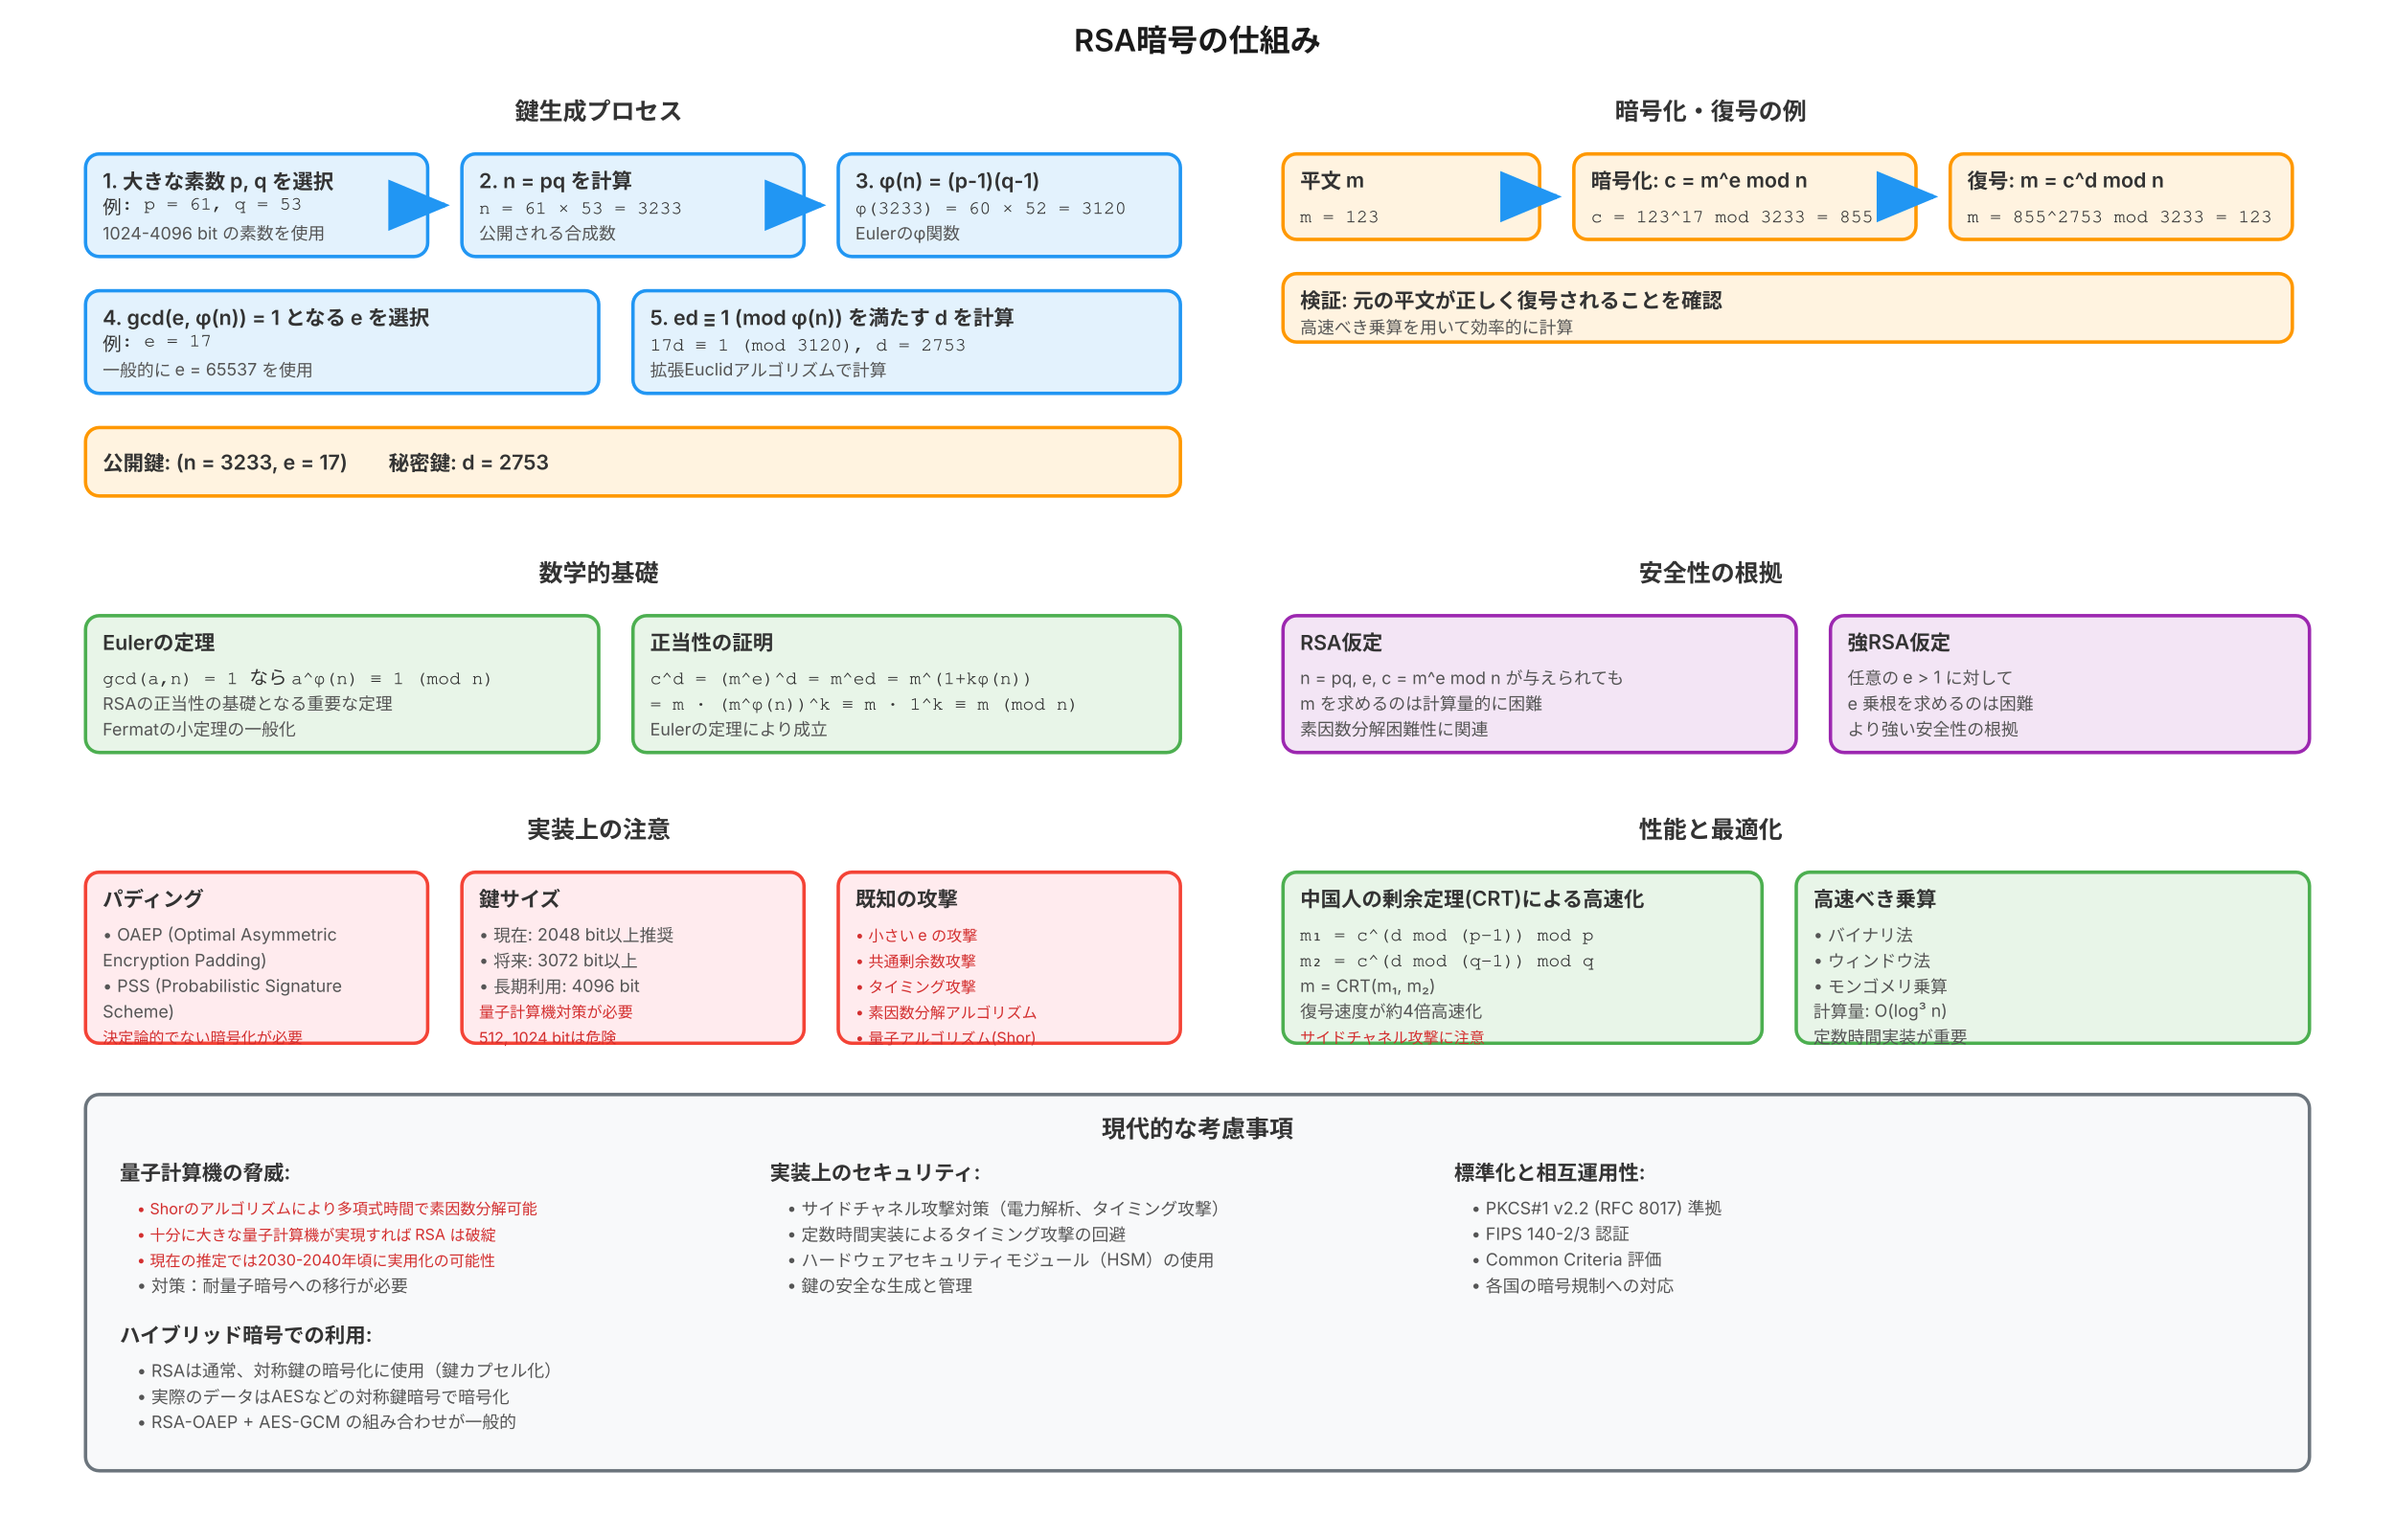
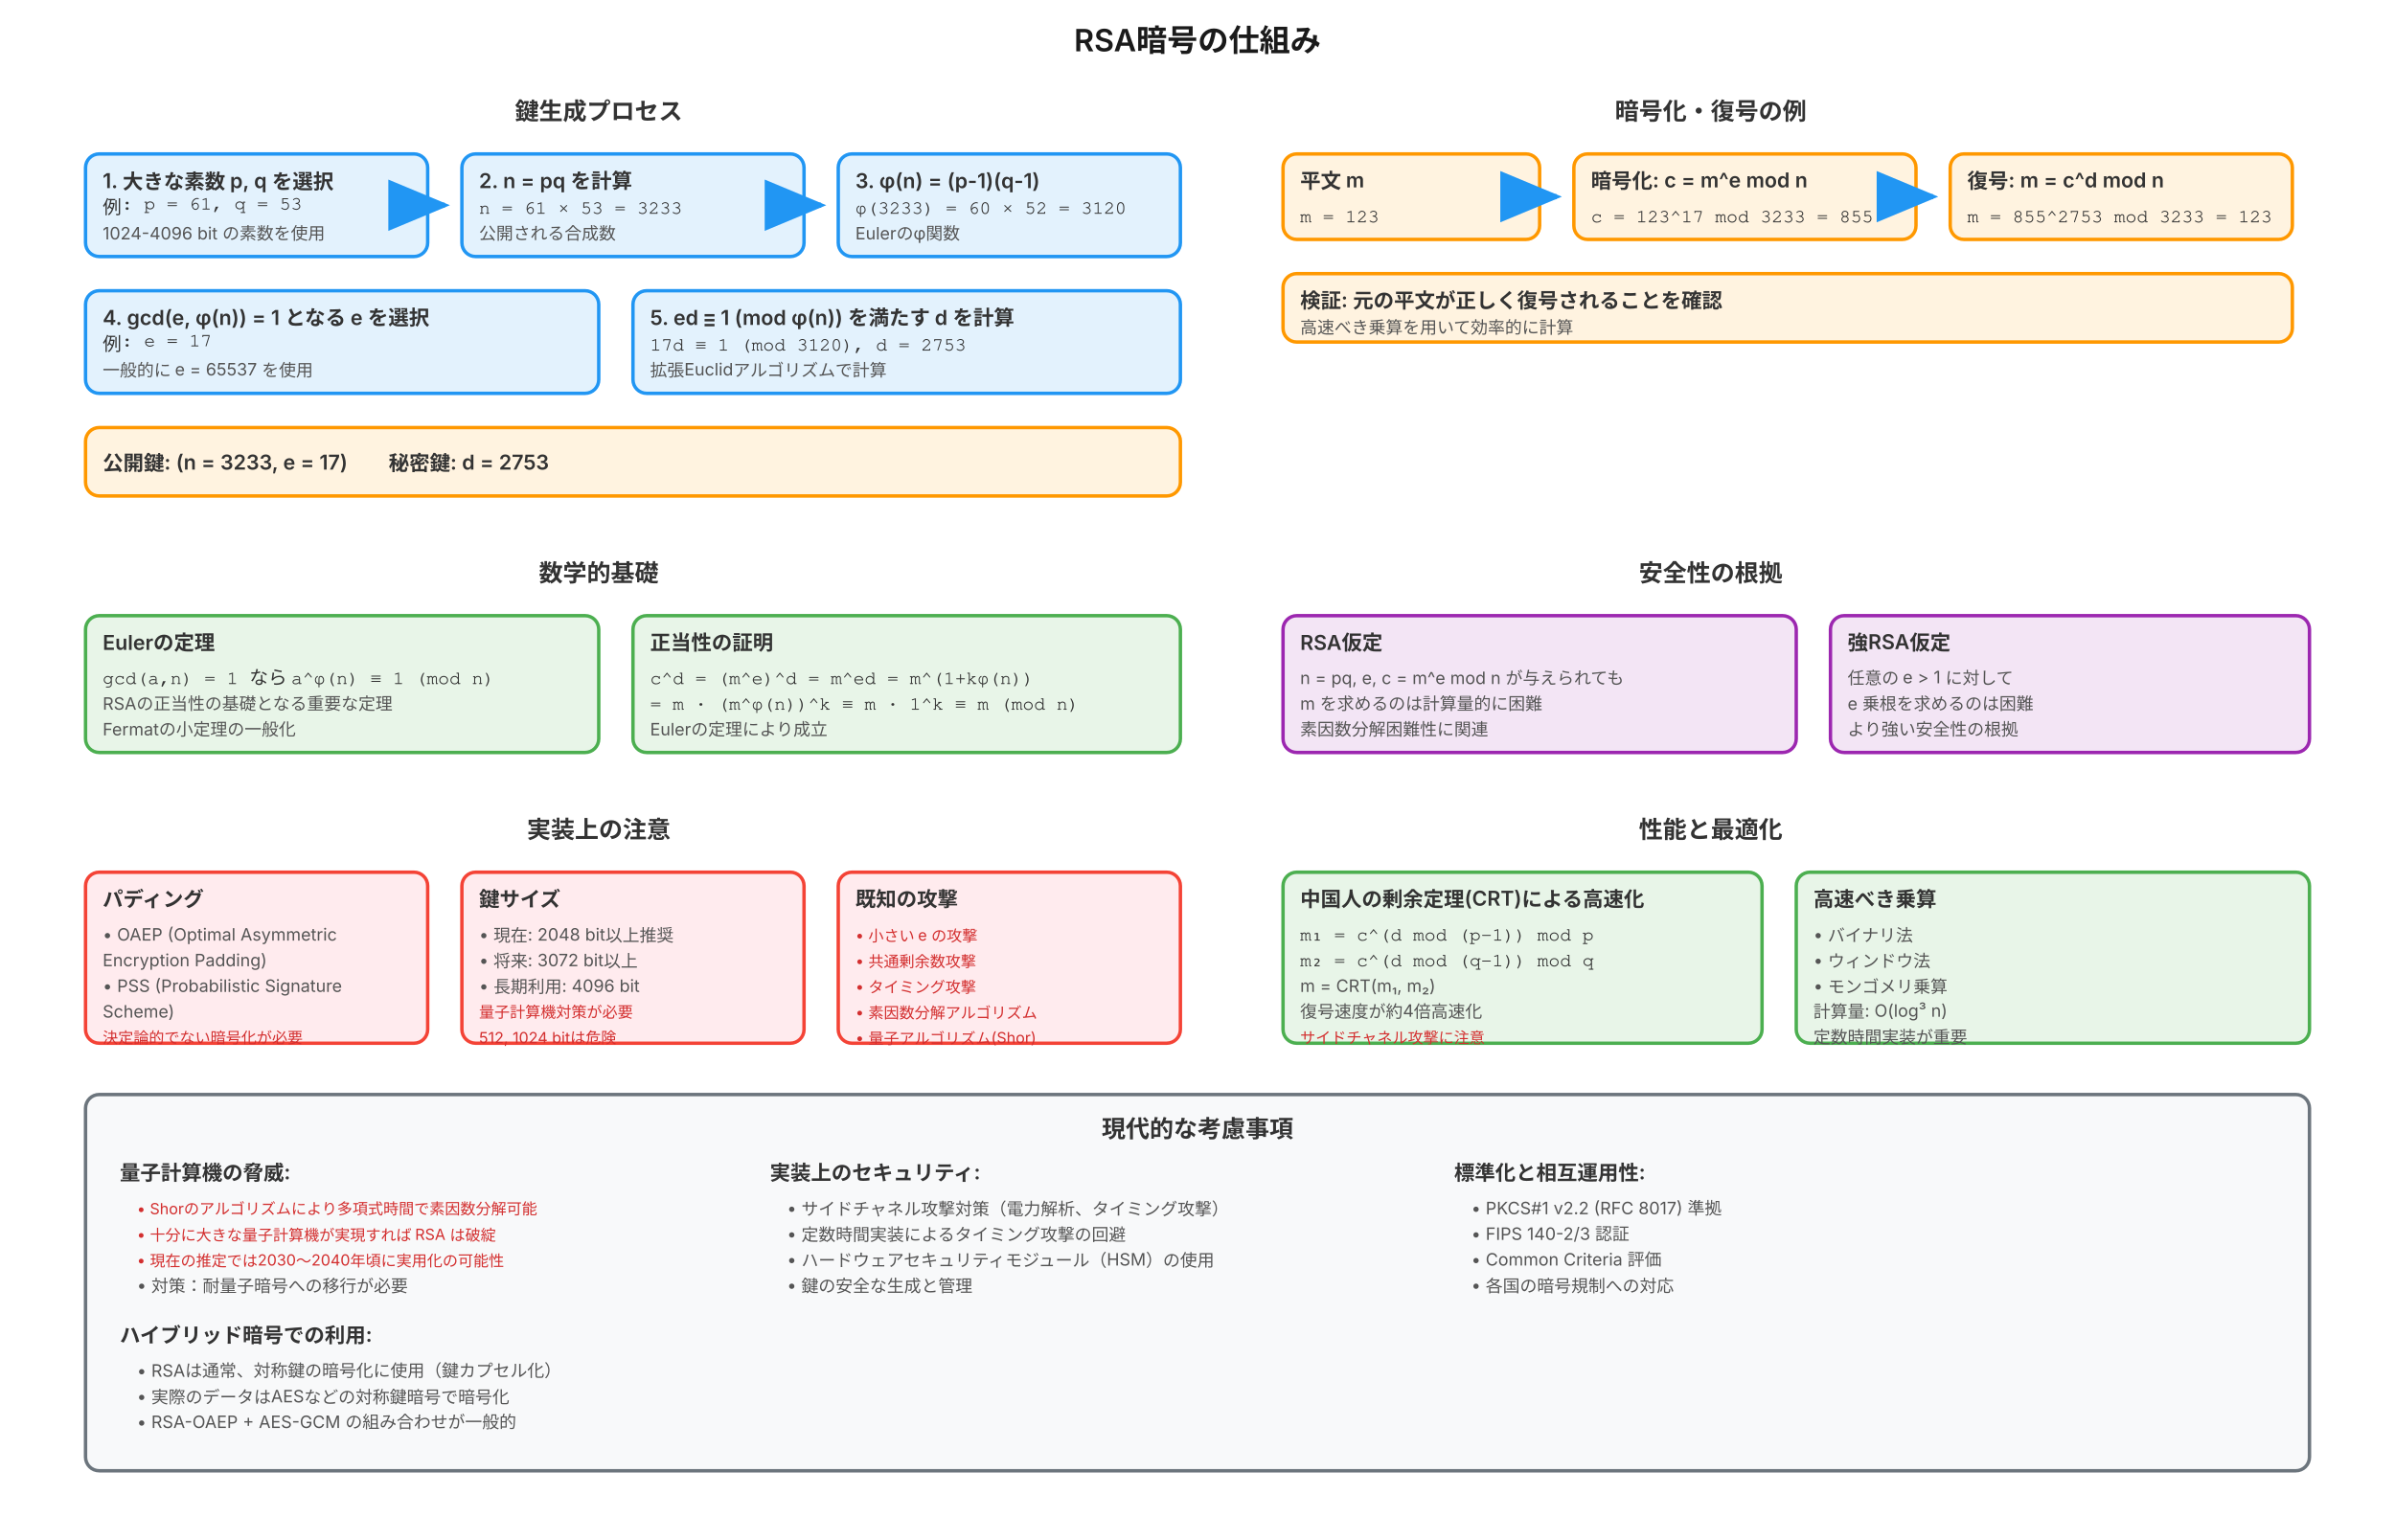
<svg xmlns="http://www.w3.org/2000/svg" viewBox="0 0 1400 900">
  <defs>
    <style>
      .keygen-step { fill: #e3f2fd; stroke: #2196f3; stroke-width: 2px; rx: 8px; }
      .crypto-example { fill: #fff3e0; stroke: #ff9800; stroke-width: 2px; rx: 8px; }
      .math-foundation { fill: #e8f5e8; stroke: #4caf50; stroke-width: 2px; rx: 8px; }
      .security-aspect { fill: #f3e5f5; stroke: #9c27b0; stroke-width: 2px; rx: 8px; }
      .implementation { fill: #ffebee; stroke: #f44336; stroke-width: 2px; rx: 8px; }
      
      .flow-arrow { 
        stroke: #2196f3; 
        stroke-width: 3px; 
        fill: none; 
        marker-end: url(#flow-arrowhead);
      }
      
      .title { 
        font-family: Inter, Helvetica, sans-serif;
        font-size: 18px; 
        font-weight: 600; 
        text-anchor: middle; 
        fill: #1a1a1a;
      }
      
      .section-title { 
        font-family: Inter, Helvetica, sans-serif;
        font-size: 14px; 
        font-weight: 600; 
        text-anchor: middle; 
        fill: #333;
      }
      
      .step-title { 
        font-family: Inter, Helvetica, sans-serif;
        font-size: 12px; 
        font-weight: 600; 
        text-anchor: start; 
        fill: #333;
      }
      
      .math-formula { 
        font-family: Courier, monospace;
        font-size: 11px; 
        font-weight: 500; 
        text-anchor: start; 
        fill: #333;
      }
      
      .explanation { 
        font-family: Inter, Helvetica, sans-serif;
        font-size: 10px; 
        font-weight: 400; 
        text-anchor: start; 
        fill: #555;
      }
      
      .example-text { 
        font-family: Courier, monospace;
        font-size: 9px; 
        font-weight: 400; 
        text-anchor: start; 
        fill: #666;
      }
      
      .warning-text { 
        font-family: Inter, Helvetica, sans-serif;
        font-size: 9px; 
        font-weight: 400; 
        text-anchor: start; 
        fill: #d32f2f;
      }
    </style>
    <marker id="flow-arrowhead" markerWidth="12" markerHeight="10" refX="11" refY="5" orient="auto">
      <polygon points="0 0, 12 5, 0 10" fill="#2196f3" />
    </marker>
  </defs>
  <text x="700" y="30" class="title">RSA暗号の仕組み</text>
  <g id="key-generation">
    <text x="350" y="70" class="section-title">鍵生成プロセス</text>
    <rect x="50" y="90" width="200" height="60" class="keygen-step" />
    <text x="60" y="110" class="step-title">1. 大きな素数 p, q を選択</text>
    <text x="60" y="125" class="math-formula">例: p = 61, q = 53</text>
    <text x="60" y="140" class="explanation">1024-4096 bit の素数を使用</text>
    <rect x="270" y="90" width="200" height="60" class="keygen-step" />
    <text x="280" y="110" class="step-title">2. n = pq を計算</text>
    <text x="280" y="125" class="math-formula">n = 61 × 53 = 3233</text>
    <text x="280" y="140" class="explanation">公開される合成数</text>
    <rect x="490" y="90" width="200" height="60" class="keygen-step" />
    <text x="500" y="110" class="step-title">3. φ(n) = (p-1)(q-1)</text>
    <text x="500" y="125" class="math-formula">φ(3233) = 60 × 52 = 3120</text>
    <text x="500" y="140" class="explanation">Eulerのφ関数</text>
    <path d="M 250 120 L 260 120" class="flow-arrow" />
    <path d="M 470 120 L 480 120" class="flow-arrow" />
    <rect x="50" y="170" width="300" height="60" class="keygen-step" />
    <text x="60" y="190" class="step-title">4. gcd(e, φ(n)) = 1 となる e を選択</text>
    <text x="60" y="205" class="math-formula">例: e = 17</text>
    <text x="60" y="220" class="explanation">一般的に e = 65537 を使用</text>
    <rect x="370" y="170" width="320" height="60" class="keygen-step" />
    <text x="380" y="190" class="step-title">5. ed ≡ 1 (mod φ(n)) を満たす d を計算</text>
    <text x="380" y="205" class="math-formula">17d ≡ 1 (mod 3120), d = 2753</text>
    <text x="380" y="220" class="explanation">拡張Euclidアルゴリズムで計算</text>
    <rect x="50" y="250" width="640" height="40" style="fill: #fff3e0; stroke: #ff9800; stroke-width: 2px; rx: 8px;" />
    <text x="60" y="275" class="step-title">公開鍵: (n = 3233, e = 17)　　秘密鍵: d = 2753</text>
  </g>
  <g id="crypto-example">
    <text x="1000" y="70" class="section-title">暗号化・復号の例</text>
    <rect x="750" y="90" width="150" height="50" class="crypto-example" />
    <text x="760" y="110" class="step-title">平文 m</text>
    <text x="760" y="130" class="math-formula">m = 123</text>
    <rect x="920" y="90" width="200" height="50" class="crypto-example" />
    <text x="930" y="110" class="step-title">暗号化: c = m^e mod n</text>
    <text x="930" y="130" class="math-formula">c = 123^17 mod 3233 = 855</text>
    <rect x="1140" y="90" width="200" height="50" class="crypto-example" />
    <text x="1150" y="110" class="step-title">復号: m = c^d mod n</text>
    <text x="1150" y="130" class="math-formula">m = 855^2753 mod 3233 = 123</text>
    <path d="M 900 115 L 910 115" class="flow-arrow" />
    <path d="M 1120 115 L 1130 115" class="flow-arrow" />
    <rect x="750" y="160" width="590" height="40" class="crypto-example" />
    <text x="760" y="180" class="step-title">検証: 元の平文が正しく復号されることを確認</text>
    <text x="760" y="195" class="explanation">高速べき乗算を用いて効率的に計算</text>
  </g>
  <g id="math-foundation">
    <text x="350" y="340" class="section-title">数学的基礎</text>
    <rect x="50" y="360" width="300" height="80" class="math-foundation" />
    <text x="60" y="380" class="step-title">Eulerの定理</text>
    <text x="60" y="400" class="math-formula">gcd(a,n) = 1 なら a^φ(n) ≡ 1 (mod n)</text>
    <text x="60" y="415" class="explanation">RSAの正当性の基礎となる重要な定理</text>
    <text x="60" y="430" class="explanation">Fermatの小定理の一般化</text>
    <rect x="370" y="360" width="320" height="80" class="math-foundation" />
    <text x="380" y="380" class="step-title">正当性の証明</text>
    <text x="380" y="400" class="math-formula">c^d = (m^e)^d = m^ed = m^(1+kφ(n))</text>
    <text x="380" y="415" class="math-formula">= m · (m^φ(n))^k ≡ m · 1^k ≡ m (mod n)</text>
    <text x="380" y="430" class="explanation">Eulerの定理により成立</text>
  </g>
  <g id="security">
    <text x="1000" y="340" class="section-title">安全性の根拠</text>
    <rect x="750" y="360" width="300" height="80" class="security-aspect" />
    <text x="760" y="380" class="step-title">RSA仮定</text>
    <text x="760" y="400" class="explanation">n = pq, e, c = m^e mod n が与えられても</text>
    <text x="760" y="415" class="explanation">m を求めるのは計算量的に困難</text>
    <text x="760" y="430" class="explanation">素因数分解困難性に関連</text>
    <rect x="1070" y="360" width="280" height="80" class="security-aspect" />
    <text x="1080" y="380" class="step-title">強RSA仮定</text>
    <text x="1080" y="400" class="explanation">任意の e &gt; 1 に対して</text>
    <text x="1080" y="415" class="explanation">e 乗根を求めるのは困難</text>
    <text x="1080" y="430" class="explanation">より強い安全性の根拠</text>
  </g>
  <g id="implementation">
    <text x="350" y="490" class="section-title">実装上の注意</text>
    <rect x="50" y="510" width="200" height="100" class="implementation" />
    <text x="60" y="530" class="step-title">パディング</text>
    <text x="60" y="550" class="explanation">• OAEP (Optimal Asymmetric</text>
    <text x="60" y="565" class="explanation">  Encryption Padding)</text>
    <text x="60" y="580" class="explanation">• PSS (Probabilistic Signature</text>
    <text x="60" y="595" class="explanation">  Scheme)</text>
    <text x="60" y="610" class="warning-text">決定論的でない暗号化が必要</text>
    <rect x="270" y="510" width="200" height="100" class="implementation" />
    <text x="280" y="530" class="step-title">鍵サイズ</text>
    <text x="280" y="550" class="explanation">• 現在: 2048 bit以上推奨</text>
    <text x="280" y="565" class="explanation">• 将来: 3072 bit以上</text>
    <text x="280" y="580" class="explanation">• 長期利用: 4096 bit</text>
    <text x="280" y="595" class="warning-text">量子計算機対策が必要</text>
    <text x="280" y="610" class="warning-text">512, 1024 bitは危険</text>
    <rect x="490" y="510" width="200" height="100" class="implementation" />
    <text x="500" y="530" class="step-title">既知の攻撃</text>
    <text x="500" y="550" class="warning-text">• 小さい e の攻撃</text>
    <text x="500" y="565" class="warning-text">• 共通剰余数攻撃</text>
    <text x="500" y="580" class="warning-text">• タイミング攻撃</text>
    <text x="500" y="595" class="warning-text">• 素因数分解アルゴリズム</text>
    <text x="500" y="610" class="warning-text">• 量子アルゴリズム(Shor)</text>
  </g>
  <g id="performance">
    <text x="1000" y="490" class="section-title">性能と最適化</text>
    <rect x="750" y="510" width="280" height="100" class="math-foundation" />
    <text x="760" y="530" class="step-title">中国人の剰余定理(CRT)による高速化</text>
    <text x="760" y="550" class="math-formula">m₁ = c^(d mod (p-1)) mod p</text>
    <text x="760" y="565" class="math-formula">m₂ = c^(d mod (q-1)) mod q</text>
    <text x="760" y="580" class="explanation">m = CRT(m₁, m₂)</text>
    <text x="760" y="595" class="explanation">復号速度が約4倍高速化</text>
    <text x="760" y="610" class="warning-text">サイドチャネル攻撃に注意</text>
    <rect x="1050" y="510" width="300" height="100" class="math-foundation" />
    <text x="1060" y="530" class="step-title">高速べき乗算</text>
    <text x="1060" y="550" class="explanation">• バイナリ法</text>
    <text x="1060" y="565" class="explanation">• ウィンドウ法</text>
    <text x="1060" y="580" class="explanation">• モンゴメリ乗算</text>
    <text x="1060" y="595" class="explanation">計算量: O(log³ n)</text>
    <text x="1060" y="610" class="explanation">定数時間実装が重要</text>
  </g>
  <g id="modern-considerations">
    <rect x="50" y="640" width="1300" height="220" style="fill: #f8f9fa; stroke: #6c757d; stroke-width: 2px; rx: 8px;" />
    <text x="700" y="665" class="section-title">現代的な考慮事項</text>
    <text x="70" y="690" class="step-title">量子計算機の脅威:</text>
    <text x="80" y="710" class="warning-text">• Shorのアルゴリズムにより多項式時間で素因数分解可能</text>
    <text x="80" y="725" class="warning-text">• 十分に大きな量子計算機が実現すれば RSA は破綻</text>
-     <text x="80" y="740" class="warning-text">• 現在の推定では2030-2040年頃に実用化の可能性</text>
+     <text x="80" y="740" class="warning-text">• 現在の推定では2030〜2040年頃に実用化の可能性</text>
    <text x="80" y="755" class="explanation">• 対策：耐量子暗号への移行が必要</text>
    <text x="450" y="690" class="step-title">実装上のセキュリティ:</text>
    <text x="460" y="710" class="explanation">• サイドチャネル攻撃対策（電力解析、タイミング攻撃）</text>
    <text x="460" y="725" class="explanation">• 定数時間実装によるタイミング攻撃の回避</text>
    <text x="460" y="740" class="explanation">• ハードウェアセキュリティモジュール（HSM）の使用</text>
    <text x="460" y="755" class="explanation">• 鍵の安全な生成と管理</text>
    <text x="850" y="690" class="step-title">標準化と相互運用性:</text>
    <text x="860" y="710" class="explanation">• PKCS#1 v2.2 (RFC 8017) 準拠</text>
    <text x="860" y="725" class="explanation">• FIPS 140-2/3 認証</text>
    <text x="860" y="740" class="explanation">• Common Criteria 評価</text>
    <text x="860" y="755" class="explanation">• 各国の暗号規制への対応</text>
    <text x="70" y="785" class="step-title">ハイブリッド暗号での利用:</text>
    <text x="80" y="805" class="explanation">• RSAは通常、対称鍵の暗号化に使用（鍵カプセル化）</text>
    <text x="80" y="820" class="explanation">• 実際のデータはAESなどの対称鍵暗号で暗号化</text>
    <text x="80" y="835" class="explanation">• RSA-OAEP + AES-GCM の組み合わせが一般的</text>
  </g>
</svg>
